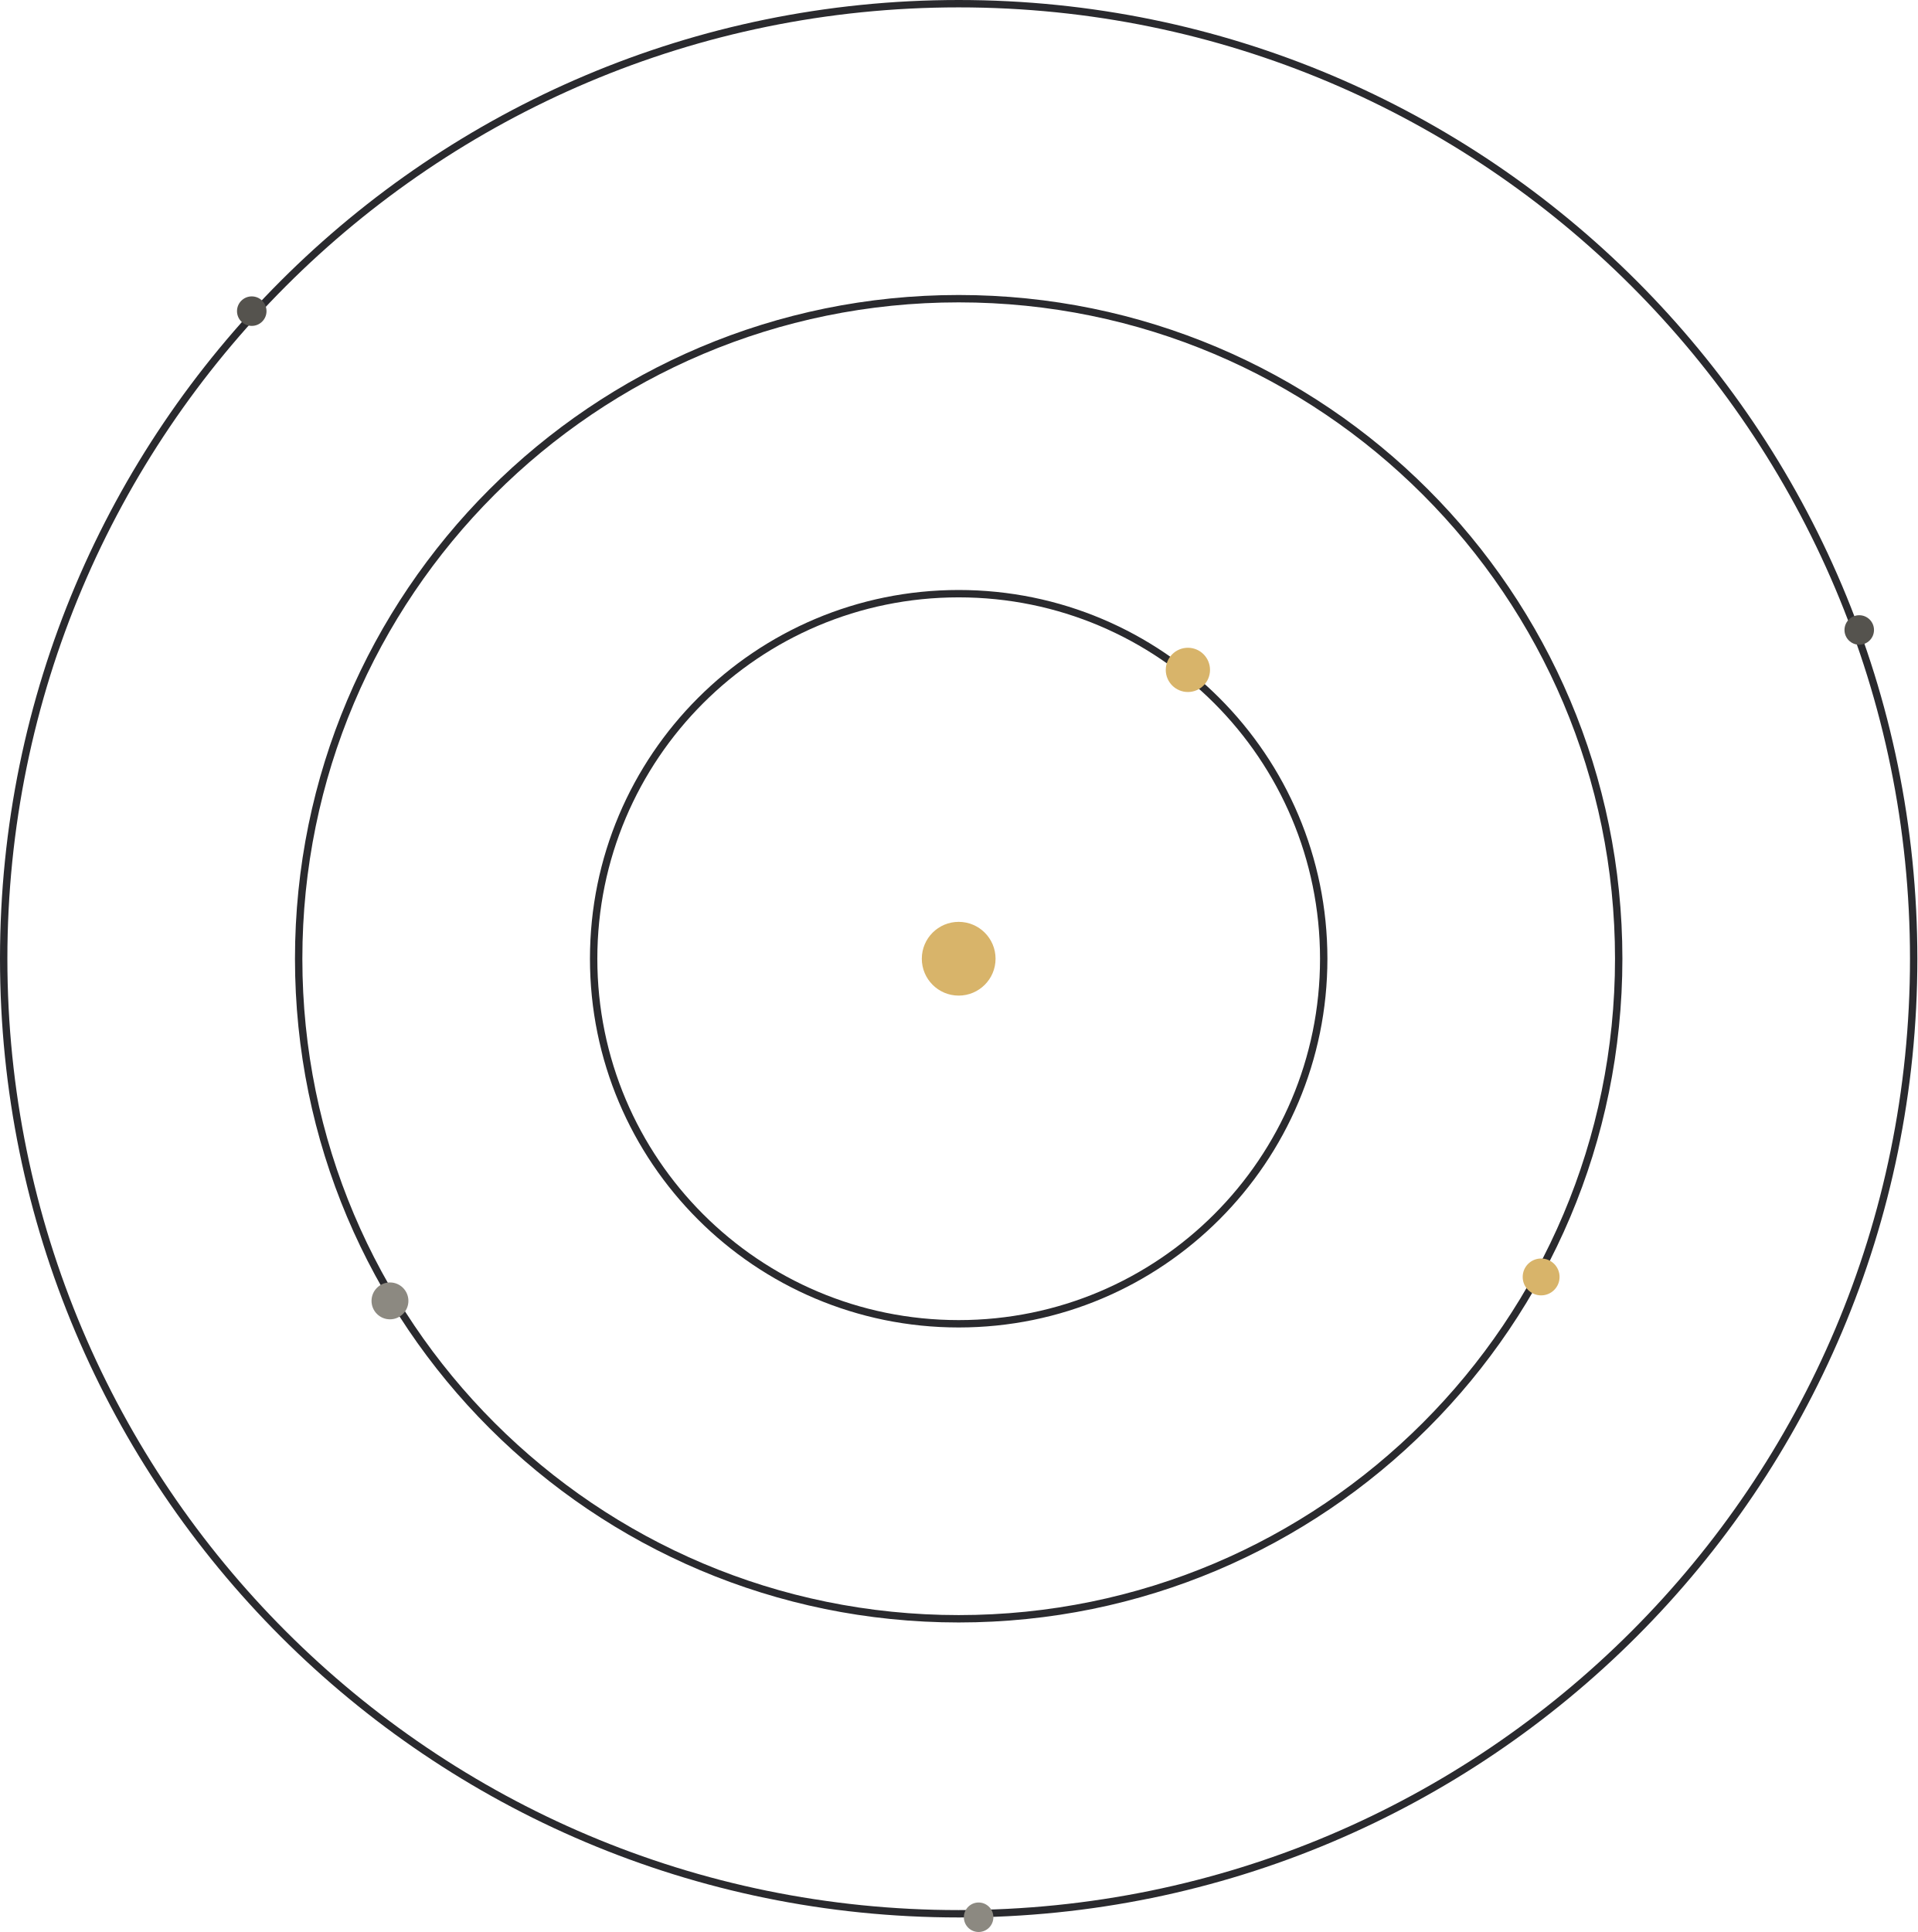
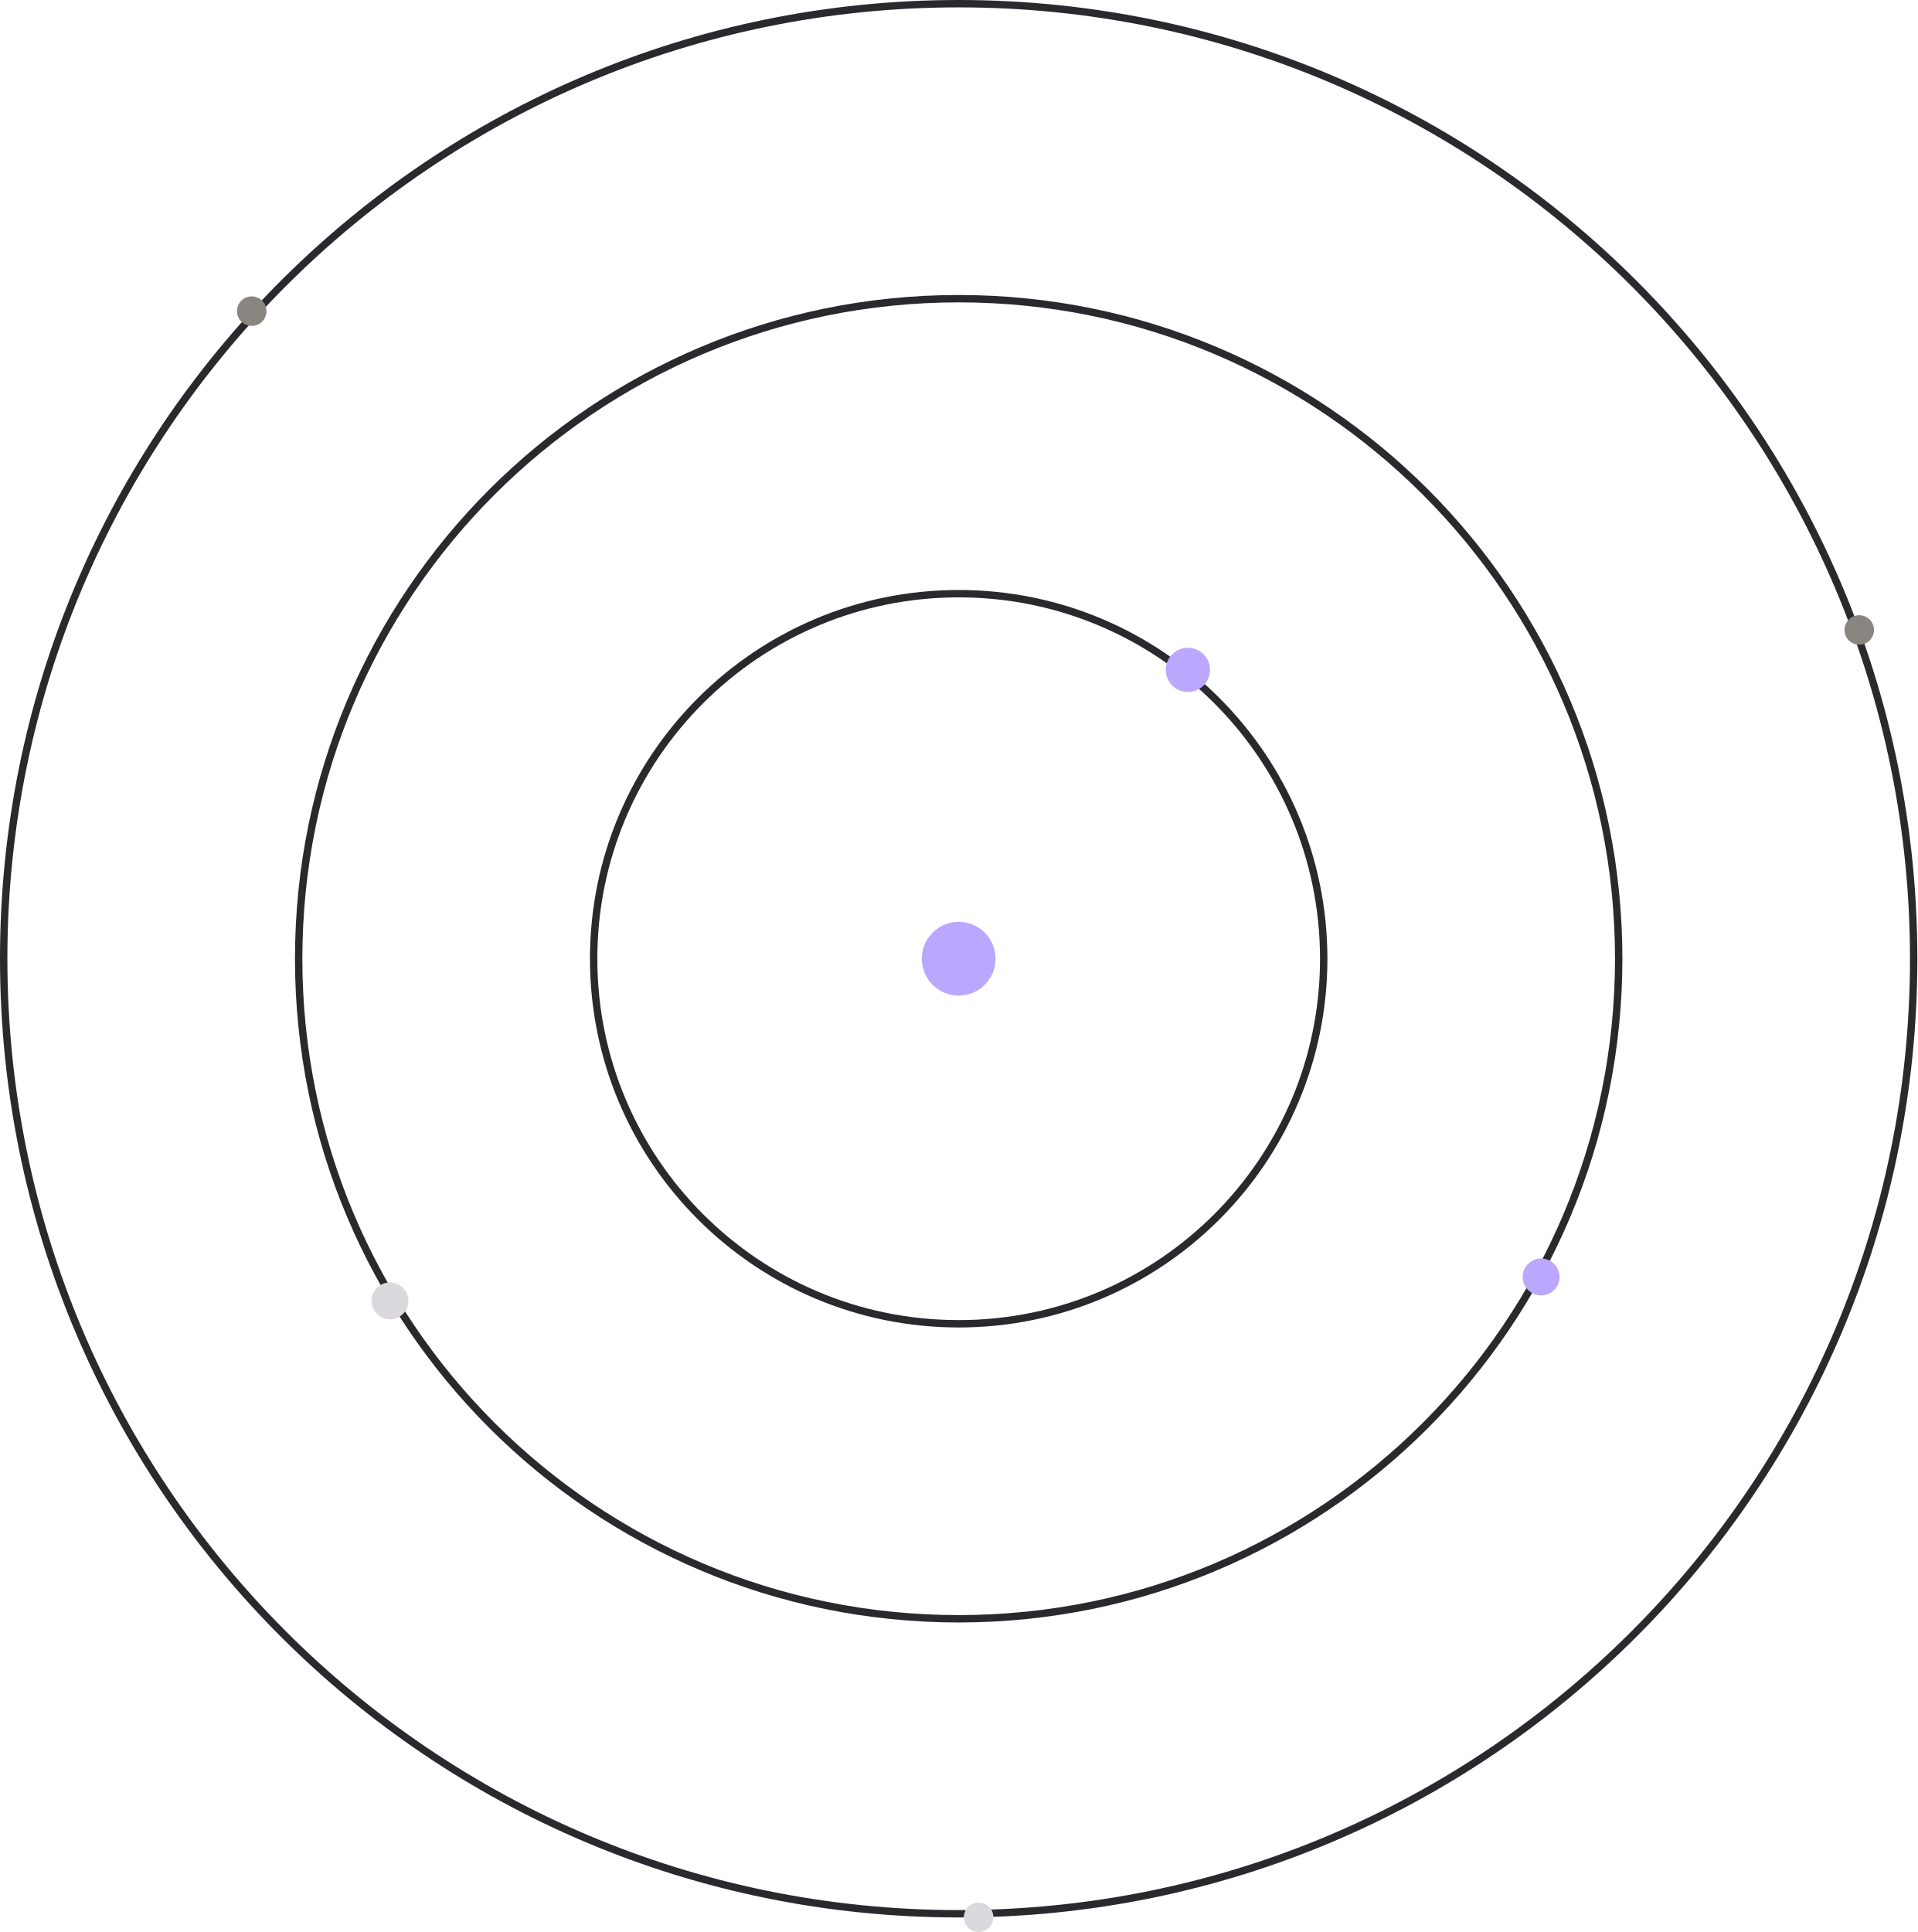
<svg xmlns="http://www.w3.org/2000/svg" width="260" height="261.972" viewBox="0 0 260 261.972" fill="none">
  <g id="Signalkarta">
    <circle id="Bana 260" cx="130" cy="130" r="129.5" stroke="#2A2A2E" />
    <circle id="Bana 180" cx="130" cy="130" r="89.5" stroke="#2A2A2E" />
    <circle id="Bana 100" cx="130" cy="130" r="49.5" stroke="#2A2A2E" />
-     <circle id="Du" cx="130" cy="130" r="5" fill="#D8B46A" />
-     <circle id="Enhet" cx="161.081" cy="90.834" r="3" fill="#D8B46A" />
-     <circle id="Enhet_2" cx="52.88" cy="176.395" r="2.5" fill="#8C8981" />
-     <circle id="Enhet_3" cx="208.982" cy="173.148" r="2.5" fill="#D8B46A" />
-     <circle id="Enhet_4" cx="34.139" cy="42.19" r="2" fill="#55534E" />
-     <circle id="Enhet_5" cx="132.703" cy="259.972" r="2" fill="#8C8981" />
-     <circle id="Enhet_6" cx="252.118" cy="85.423" r="2" fill="#55534E" />
+     <circle id="Du" cx="130" cy="130" r="5" fill="#BCA7FF" />
+     <circle id="Enhet" cx="161.081" cy="90.834" r="3" fill="#BCA7FF" />
+     <circle id="Enhet_2" cx="52.88" cy="176.395" r="2.5" fill="#DBD8DE" />
+     <circle id="Enhet_3" cx="208.982" cy="173.148" r="2.5" fill="#BCA7FF" />
+     <circle id="Enhet_4" cx="34.139" cy="42.19" r="2" fill="#898681" />
+     <circle id="Enhet_5" cx="132.703" cy="259.972" r="2" fill="#DBD8DE" />
+     <circle id="Enhet_6" cx="252.118" cy="85.423" r="2" fill="#898681" />
  </g>
</svg>
